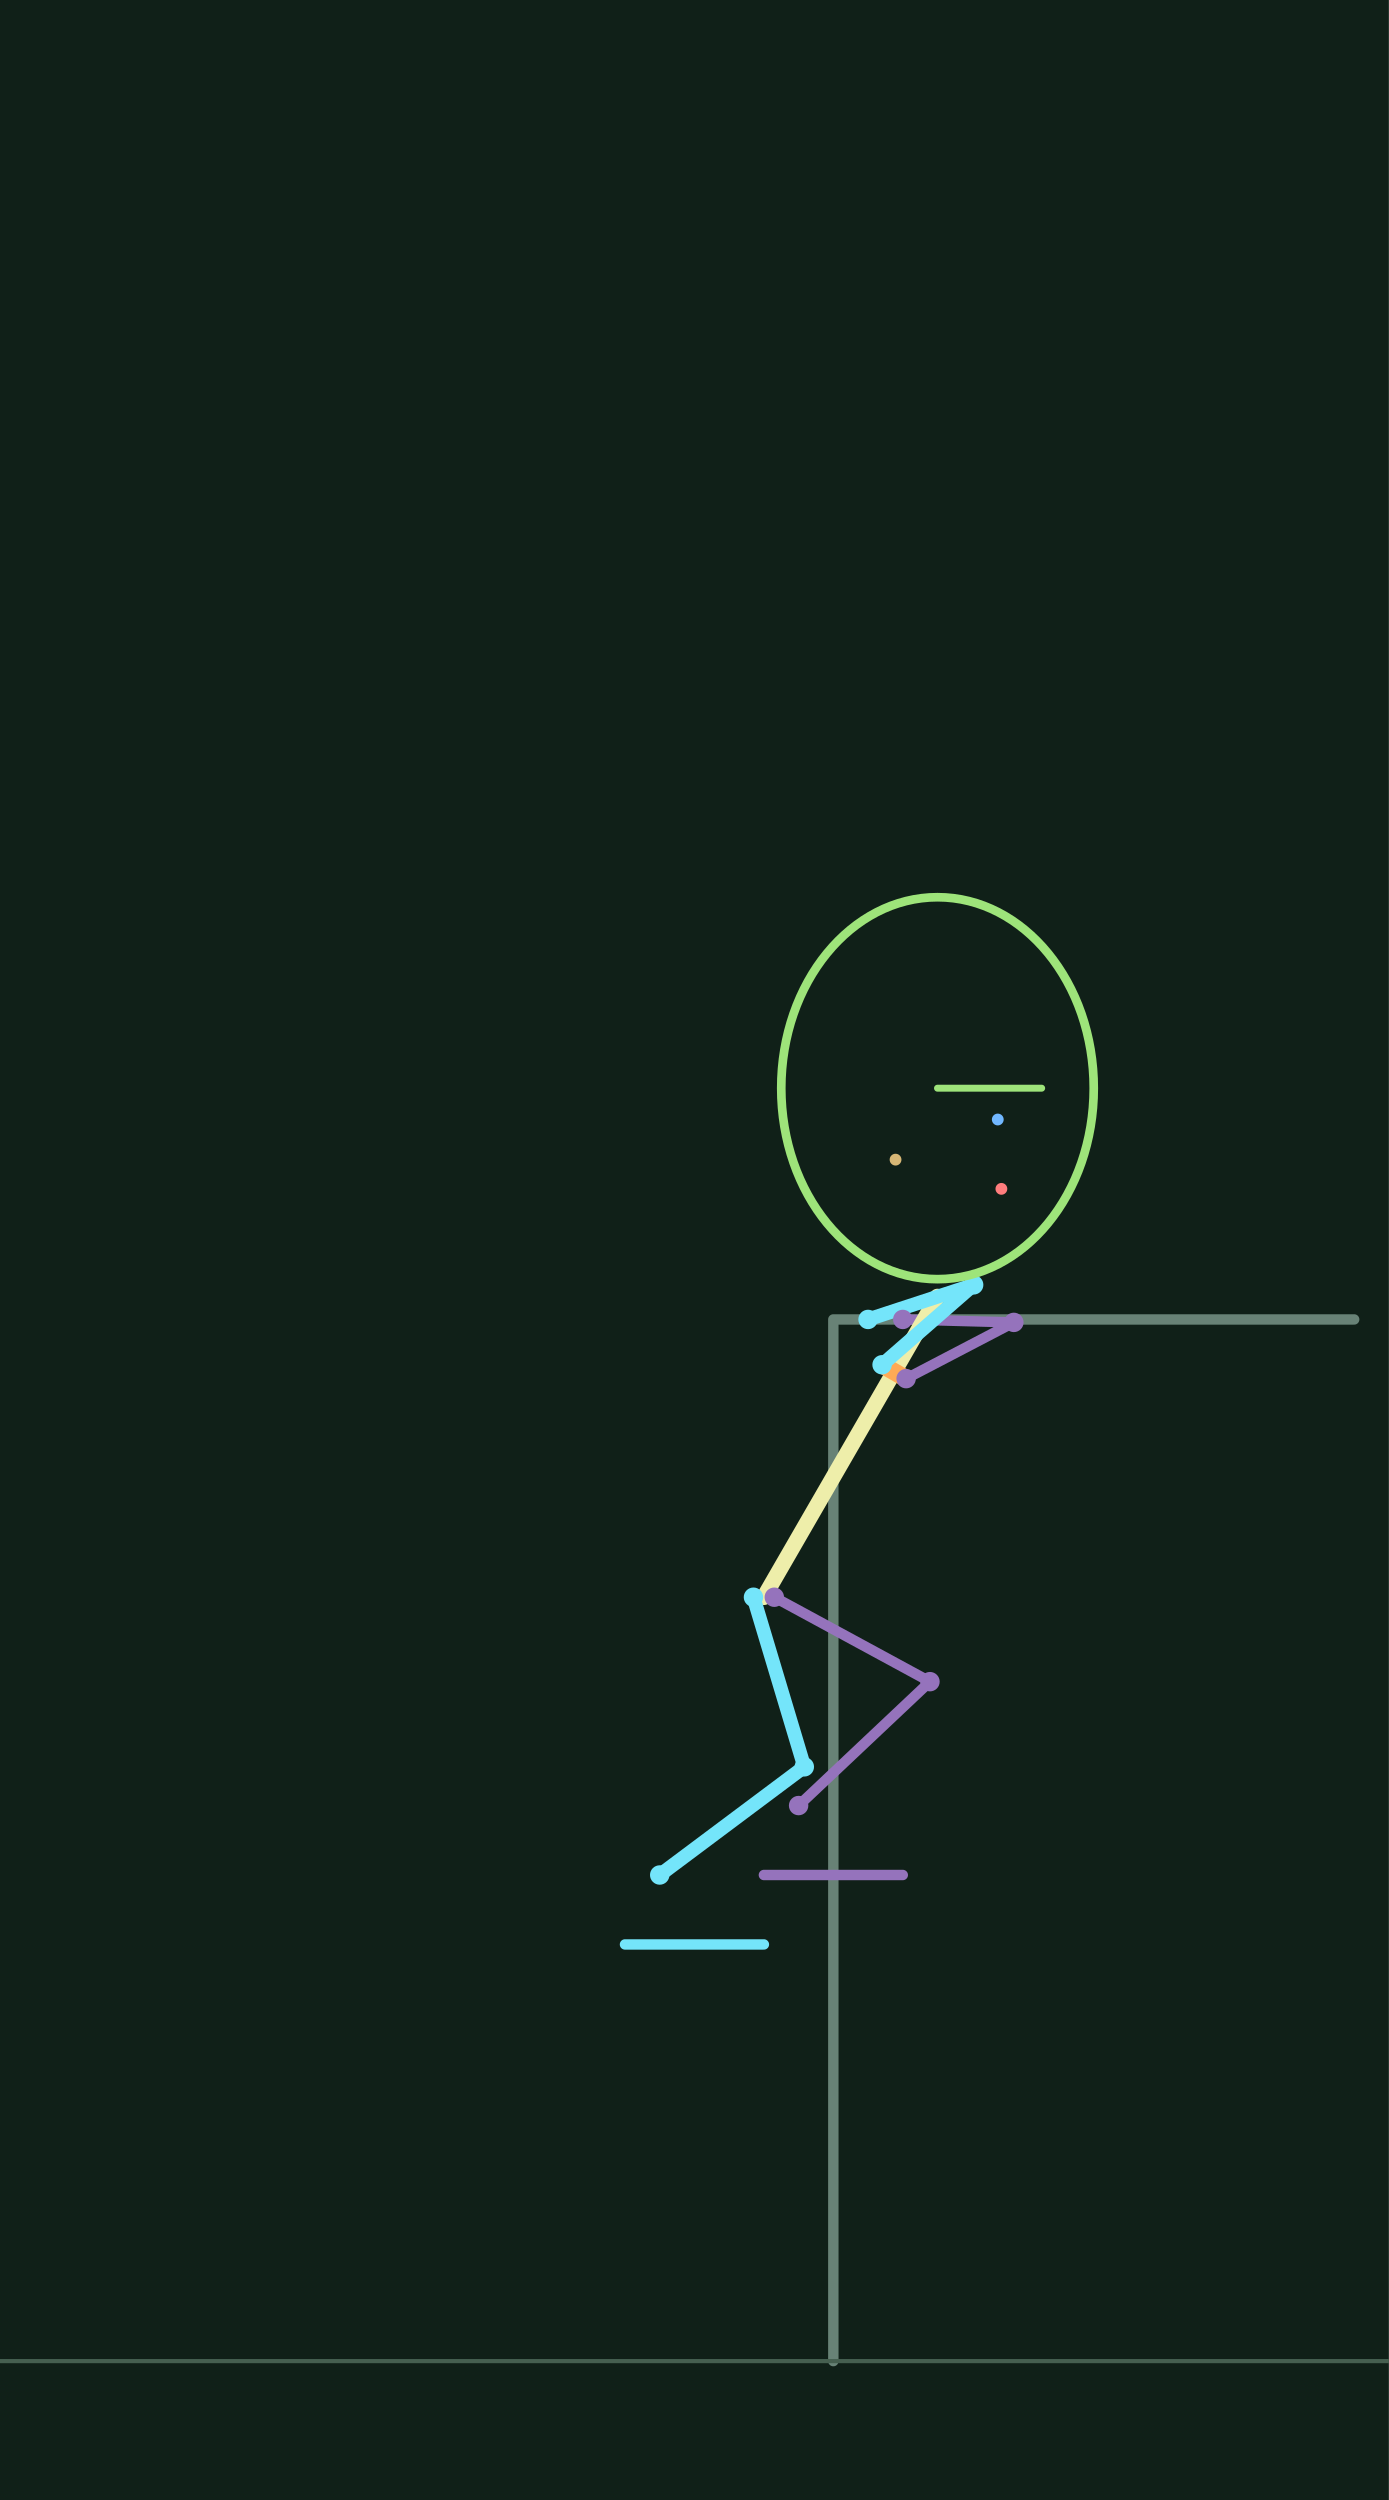
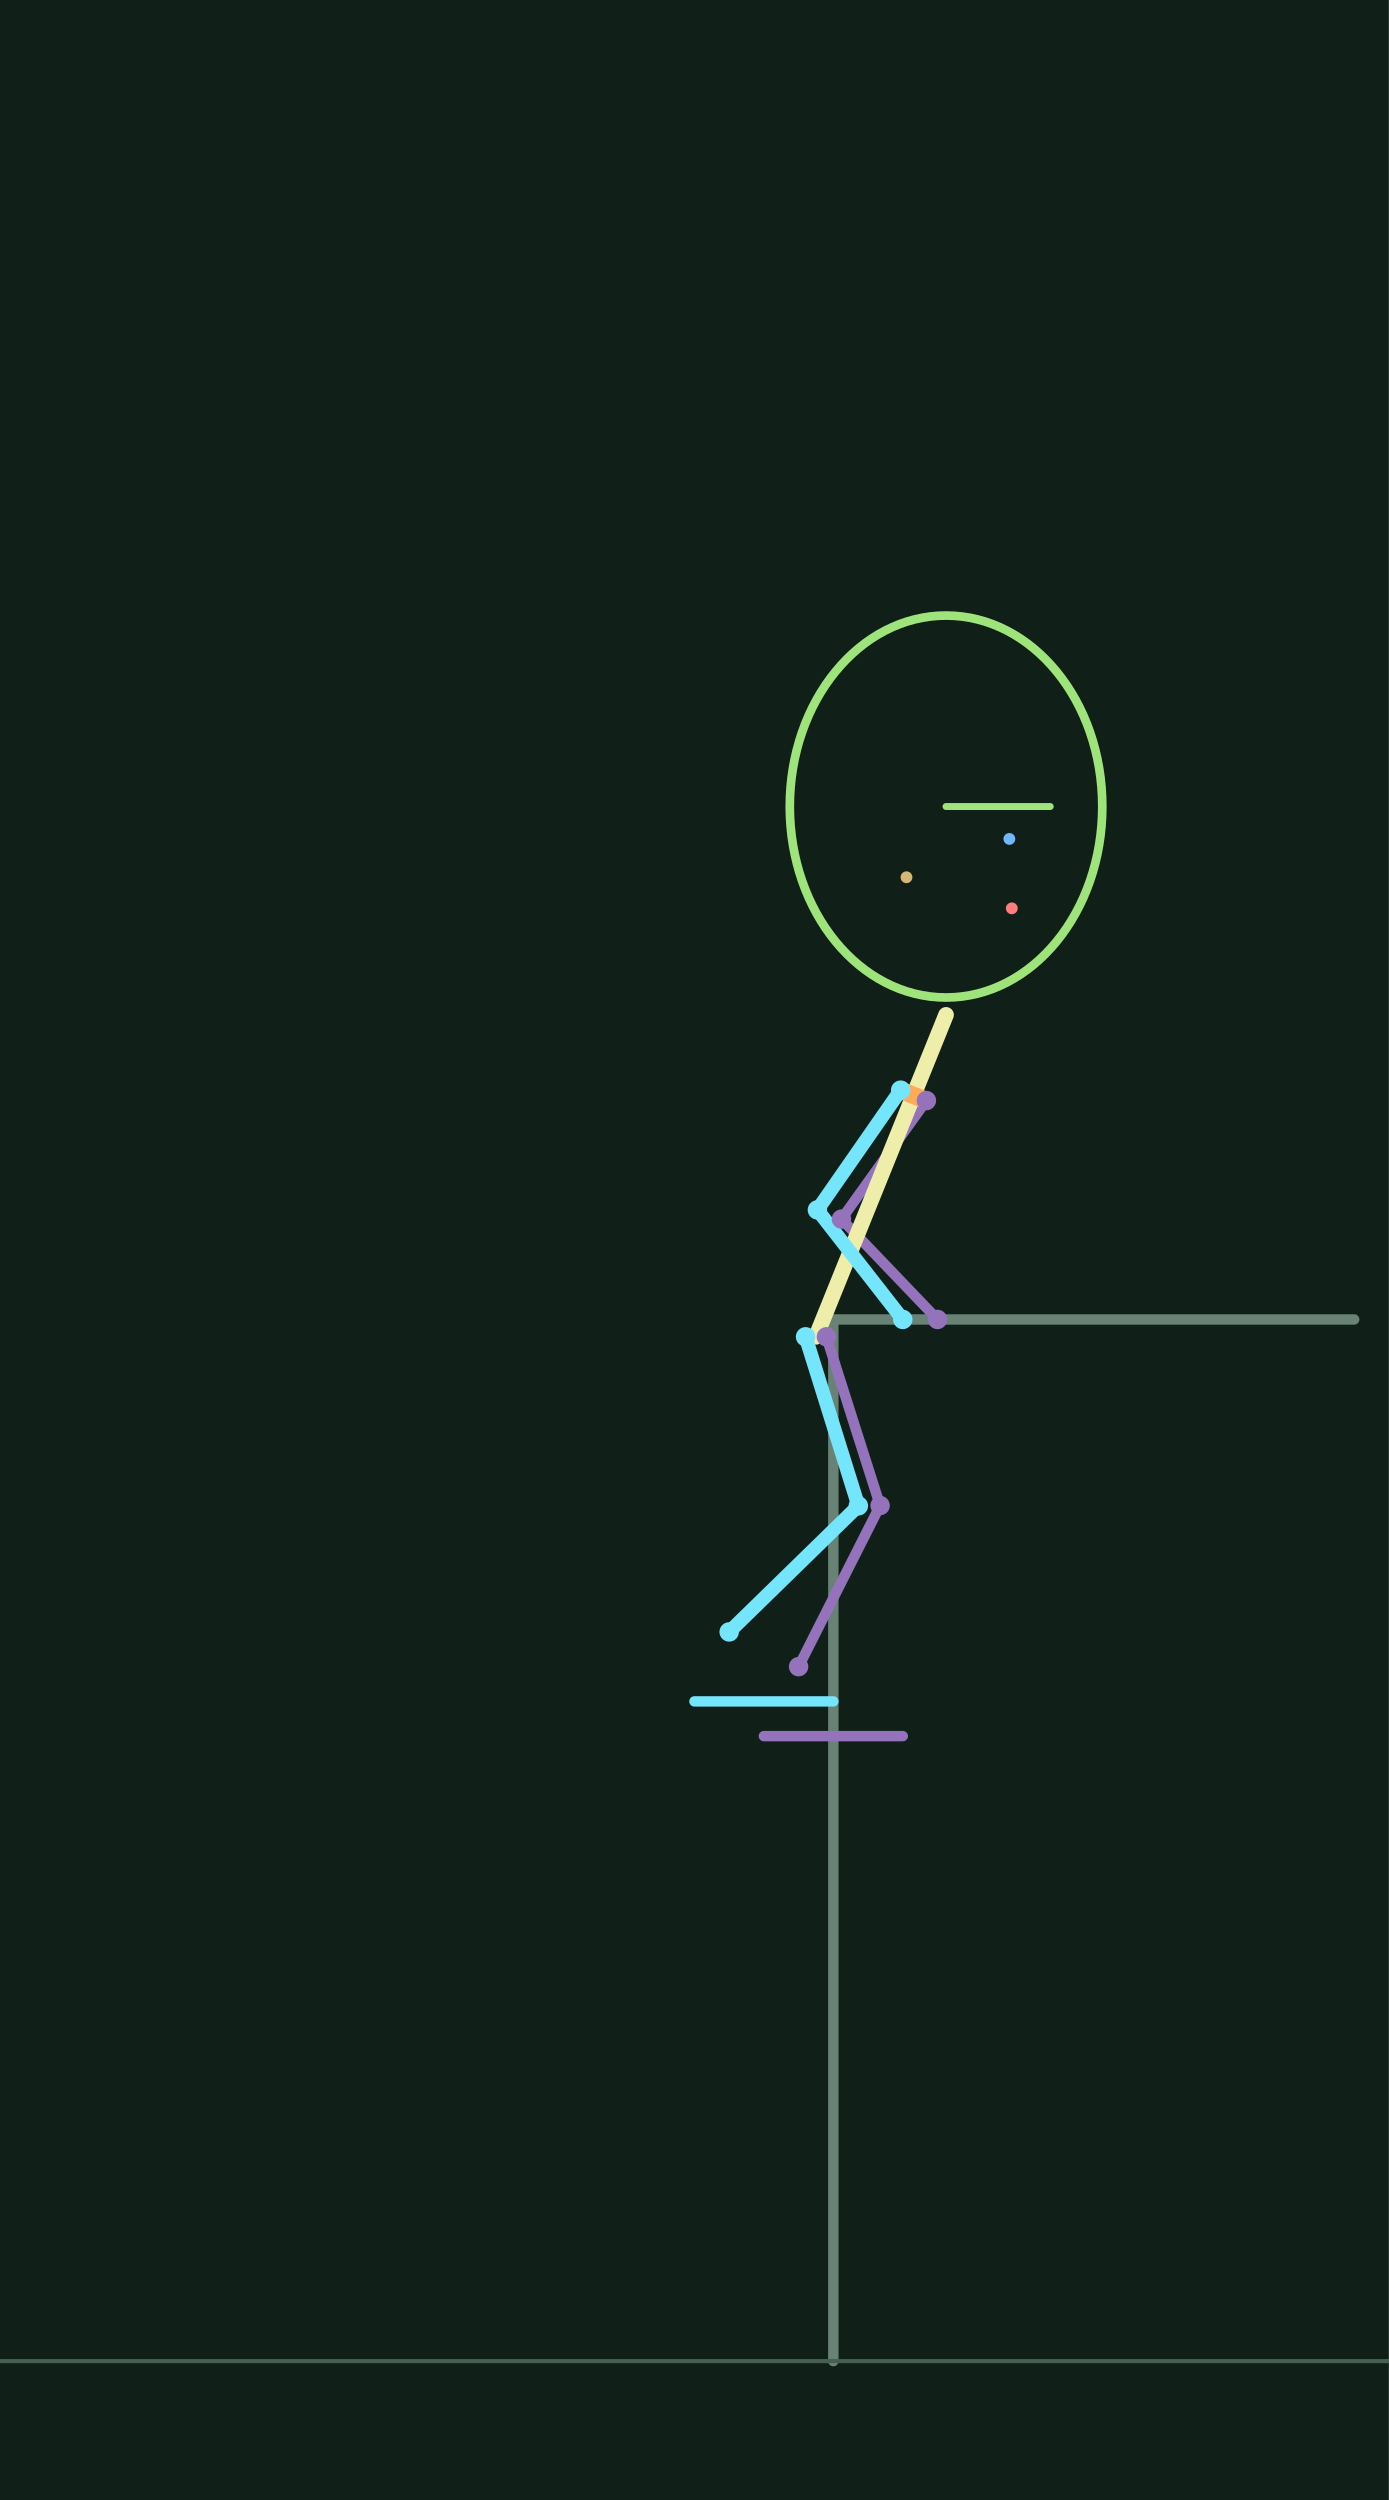
<svg xmlns="http://www.w3.org/2000/svg" width="400" height="720" viewBox="0 0 40 72">
  <rect width="100%" height="100%" fill="#102018" />
  <polyline points="24.000,68.000 24.000,38.000 39.000,38.000" fill="none" stroke="#688276" stroke-width="0.3" stroke-linecap="round" stroke-linejoin="round" />
  <path d="M0 68H40" stroke="#465f50" stroke-width=".12" />
-   <polyline points="22.300,46.000 26.783,48.432 23.000,52.000" fill="none" stroke="#9573bc" stroke-width="0.3" stroke-linecap="round" stroke-linejoin="round" />
-   <polyline points="26.096,39.705 29.199,38.085 26.000,38.000" fill="none" stroke="#9573bc" stroke-width="0.3" stroke-linecap="round" stroke-linejoin="round" />
-   <polyline points="22.000,46.000 27.000,37.340" fill="none" stroke="#eeeeaa" stroke-width="0.45" stroke-linecap="round" stroke-linejoin="round" />
-   <polyline points="25.404,39.305 26.096,39.705" fill="none" stroke="#ffaa55" stroke-width="0.5" stroke-linecap="round" stroke-linejoin="round" />
-   <polyline points="21.700,46.000 23.164,50.885 19.000,54.000" fill="none" stroke="#74e5fa" stroke-width="0.4" stroke-linecap="round" stroke-linejoin="round" />
-   <polyline points="25.404,39.305 28.041,37.004 25.000,38.000" fill="none" stroke="#74e5fa" stroke-width="0.4" stroke-linecap="round" stroke-linejoin="round" />
-   <polyline points="18.000,56.000 20.000,56.000 22.000,56.000" fill="none" stroke="#74e5fa" stroke-width="0.3" stroke-linecap="round" stroke-linejoin="round" />
-   <polyline points="22.000,54.000 24.000,54.000 26.000,54.000" fill="none" stroke="#9573bc" stroke-width="0.3" stroke-linecap="round" stroke-linejoin="round" />
-   <circle cx="21.700" cy="46.000" r=".28" fill="#74e5fa" />
-   <circle cx="23.164" cy="50.885" r=".28" fill="#74e5fa" />
-   <circle cx="19.000" cy="54.000" r=".28" fill="#74e5fa" />
-   <circle cx="25.404" cy="39.305" r=".28" fill="#74e5fa" />
-   <circle cx="28.041" cy="37.004" r=".28" fill="#74e5fa" />
-   <circle cx="25.000" cy="38.000" r=".28" fill="#74e5fa" />
-   <circle cx="22.300" cy="46.000" r=".28" fill="#9573bc" />
-   <circle cx="26.783" cy="48.432" r=".28" fill="#9573bc" />
-   <circle cx="23.000" cy="52.000" r=".28" fill="#9573bc" />
-   <circle cx="26.096" cy="39.705" r=".28" fill="#9573bc" />
-   <circle cx="29.199" cy="38.085" r=".28" fill="#9573bc" />
-   <circle cx="26.000" cy="38.000" r=".28" fill="#9573bc" />
-   <ellipse cx="27.000" cy="31.340" rx="4.5" ry="5.5" fill="none" stroke="#9ee47a" stroke-width=".25" />
-   <circle cx="28.736" cy="32.242" r=".17" fill="#71b7ff" />
-   <circle cx="28.840" cy="34.239" r=".17" fill="#ff7d7d" />
-   <circle cx="25.792" cy="33.398" r=".17" fill="#d7b775" />
-   <polyline points="27.000,31.340 30.000,31.340" fill="none" stroke="#9ee47a" stroke-width="0.2" stroke-linecap="round" stroke-linejoin="round" />
+   <polyline points="23.800,38.500 25.347,43.360 23.000,48.000" fill="none" stroke="#9573bc" stroke-width="0.3" stroke-linecap="round" stroke-linejoin="round" />
+   <polyline points="26.680,31.696 24.234,35.110 27.000,38.000" fill="none" stroke="#9573bc" stroke-width="0.3" stroke-linecap="round" stroke-linejoin="round" />
+   <polyline points="23.500,38.500 27.246,29.228" fill="none" stroke="#eeeeaa" stroke-width="0.45" stroke-linecap="round" stroke-linejoin="round" />
+   <polyline points="25.939,31.396 26.680,31.696" fill="none" stroke="#ffaa55" stroke-width="0.5" stroke-linecap="round" stroke-linejoin="round" />
+   <polyline points="23.200,38.500 24.721,43.368 21.000,47.000" fill="none" stroke="#74e5fa" stroke-width="0.4" stroke-linecap="round" stroke-linejoin="round" />
+   <polyline points="25.939,31.396 23.541,34.845 26.000,38.000" fill="none" stroke="#74e5fa" stroke-width="0.4" stroke-linecap="round" stroke-linejoin="round" />
+   <polyline points="20.000,49.000 22.000,49.000 24.000,49.000" fill="none" stroke="#74e5fa" stroke-width="0.3" stroke-linecap="round" stroke-linejoin="round" />
+   <polyline points="22.000,50.000 24.000,50.000 26.000,50.000" fill="none" stroke="#9573bc" stroke-width="0.3" stroke-linecap="round" stroke-linejoin="round" />
+   <circle cx="23.200" cy="38.500" r=".28" fill="#74e5fa" />
+   <circle cx="24.721" cy="43.368" r=".28" fill="#74e5fa" />
+   <circle cx="21.000" cy="47.000" r=".28" fill="#74e5fa" />
+   <circle cx="25.939" cy="31.396" r=".28" fill="#74e5fa" />
+   <circle cx="23.541" cy="34.845" r=".28" fill="#74e5fa" />
+   <circle cx="26.000" cy="38.000" r=".28" fill="#74e5fa" />
+   <circle cx="23.800" cy="38.500" r=".28" fill="#9573bc" />
+   <circle cx="25.347" cy="43.360" r=".28" fill="#9573bc" />
+   <circle cx="23.000" cy="48.000" r=".28" fill="#9573bc" />
+   <circle cx="26.680" cy="31.696" r=".28" fill="#9573bc" />
+   <circle cx="24.234" cy="35.110" r=".28" fill="#9573bc" />
+   <circle cx="27.000" cy="38.000" r=".28" fill="#9573bc" />
+   <ellipse cx="27.246" cy="23.228" rx="4.5" ry="5.5" fill="none" stroke="#9ee47a" stroke-width=".25" />
+   <circle cx="29.070" cy="24.161" r=".17" fill="#71b7ff" />
+   <circle cx="29.140" cy="26.160" r=".17" fill="#ff7d7d" />
+   <circle cx="26.107" cy="25.265" r=".17" fill="#d7b775" />
+   <polyline points="27.246,23.228 30.246,23.228" fill="none" stroke="#9ee47a" stroke-width="0.2" stroke-linecap="round" stroke-linejoin="round" />
</svg>
